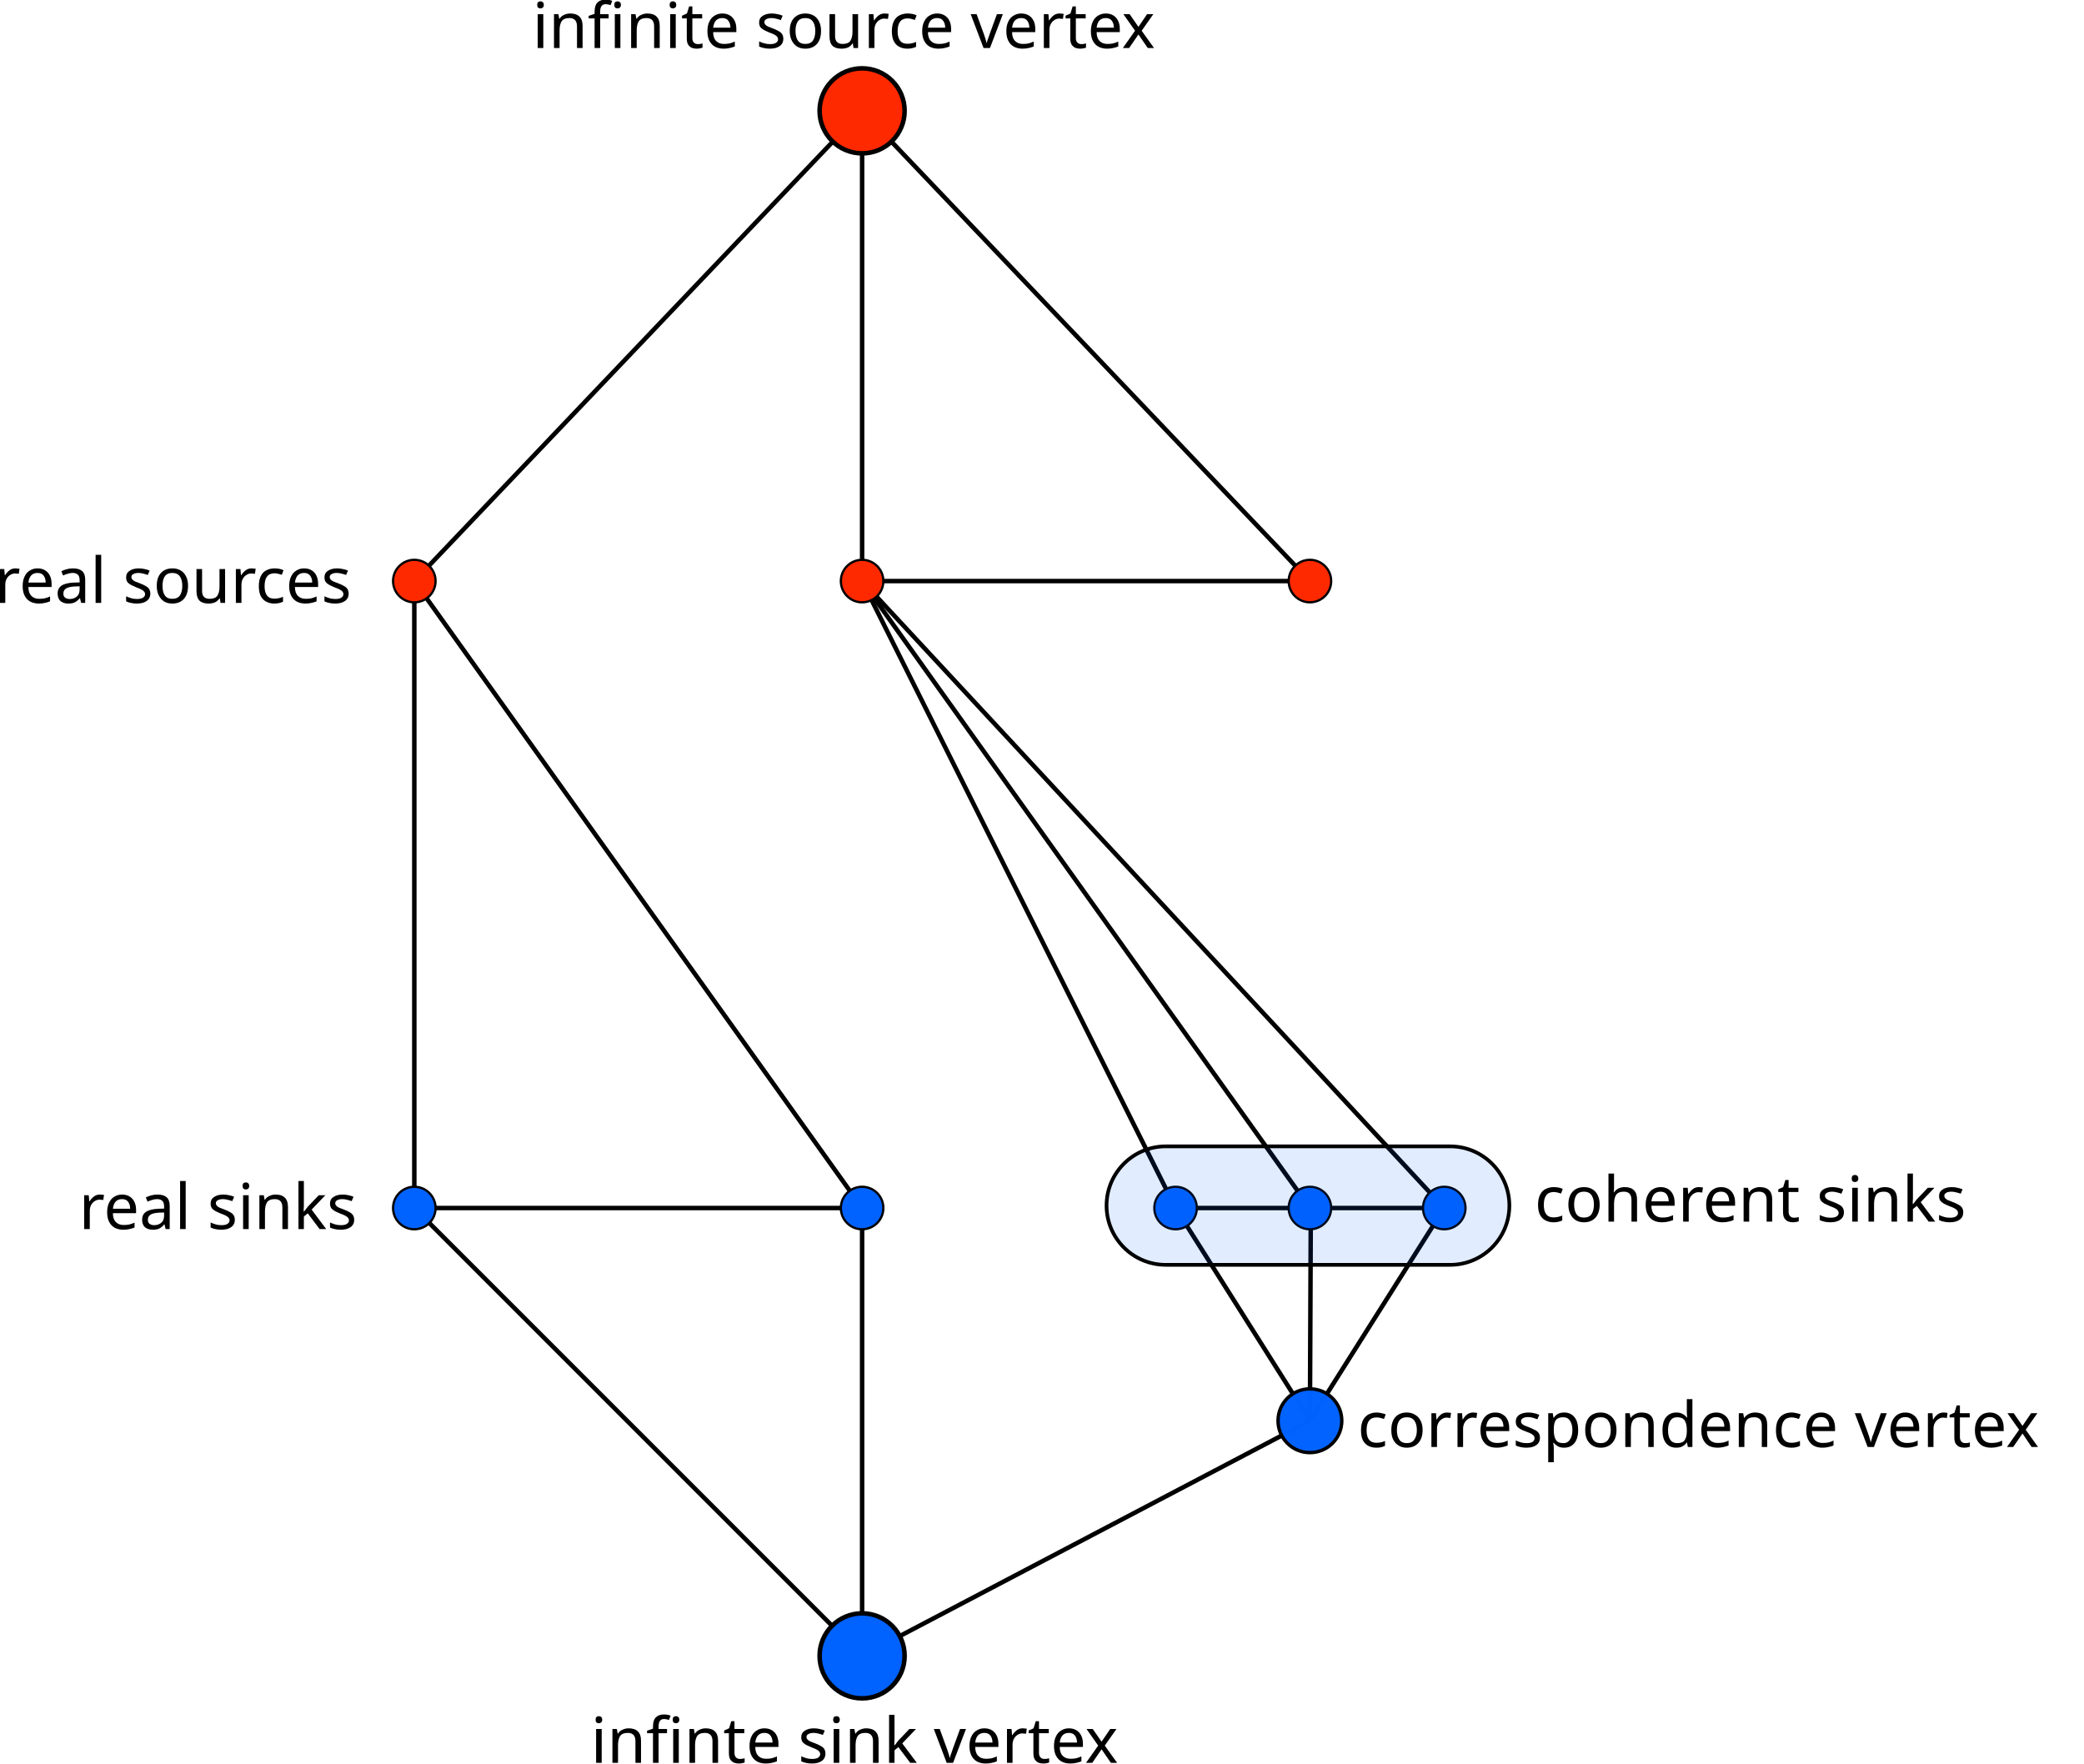
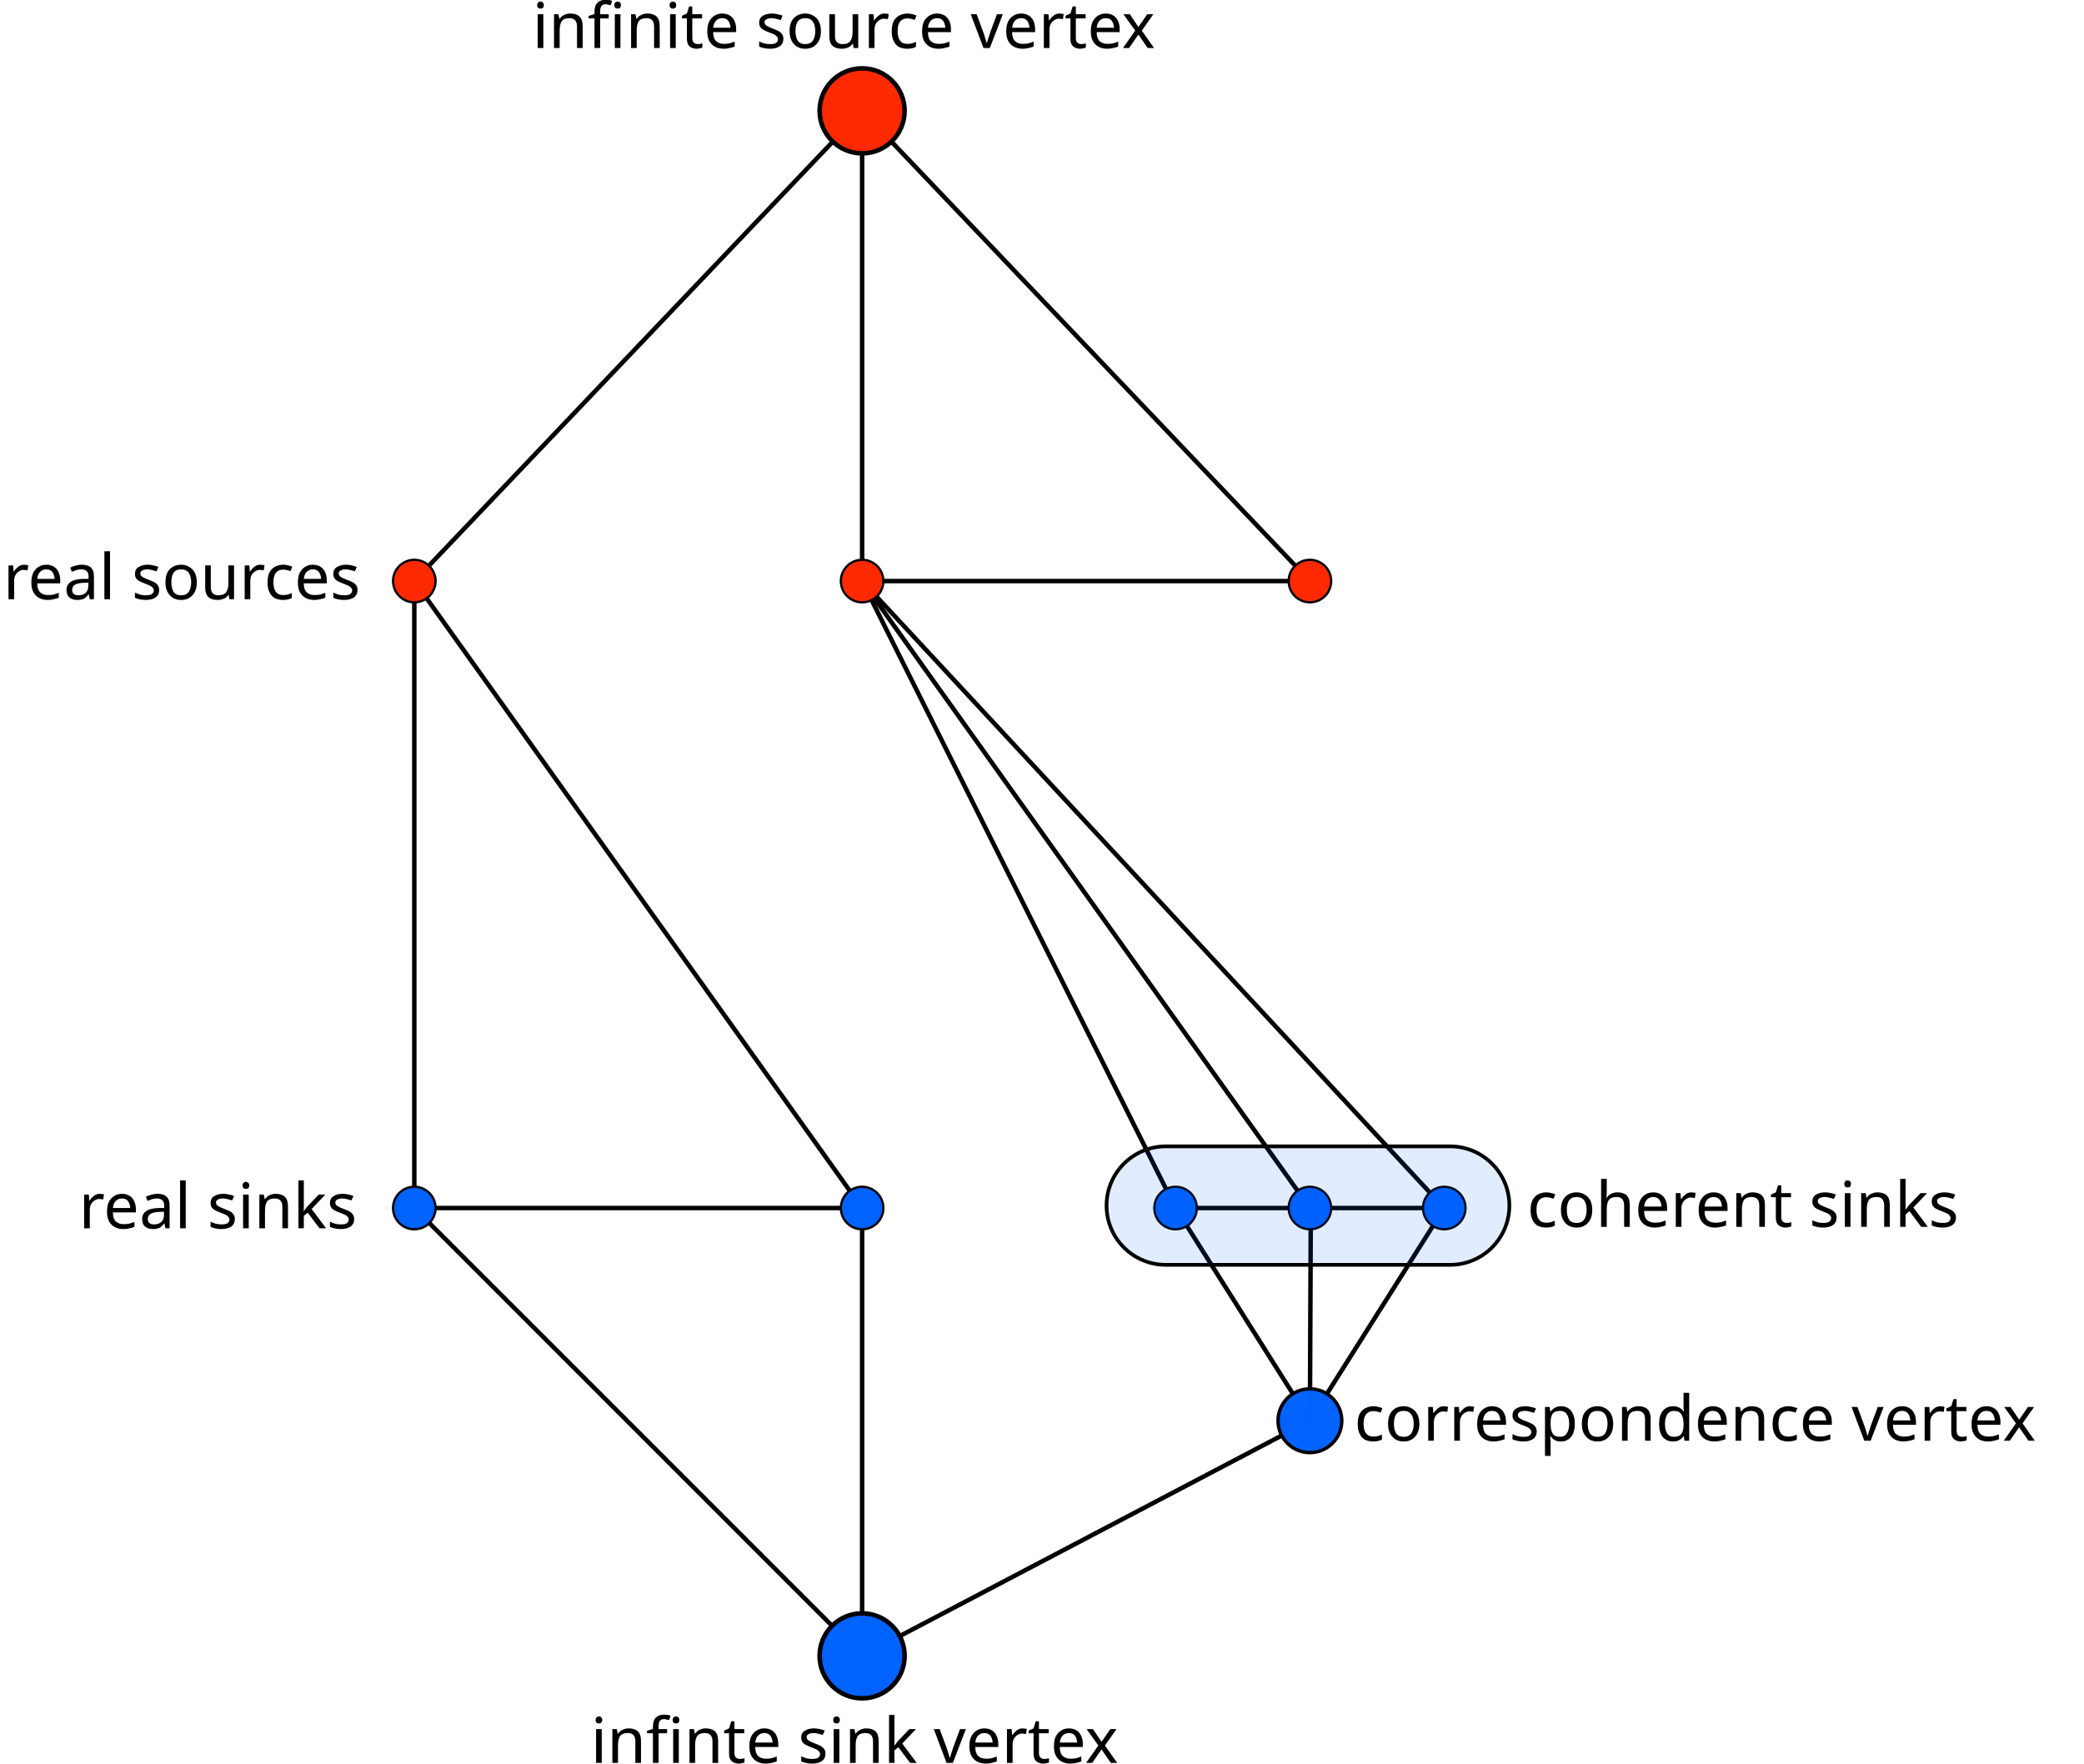
- <svg xmlns="http://www.w3.org/2000/svg" id="svg8" version="1.1" viewBox="0 0 192.509 162.916" height="162.916mm" width="192.509mm">
+ <svg xmlns="http://www.w3.org/2000/svg" id="svg8" version="1.1" viewBox="0 0 133.107 112.645" height="112.645mm" width="133.107mm">
  <defs id="defs2" />
  <g transform="translate(-12.51854,-58.30375)" id="layer1">
    <g transform="translate(3.779759,46.72188)" id="layer1-3">
-       <path style="fill:none;stroke:#000000;stroke-width:0.414;stroke-linecap:butt;stroke-linejoin:miter;stroke-miterlimit:4;stroke-dasharray:none;stroke-opacity:1" d="m 117.332,123.166 h 12.41" id="path967-3-2-1-8-7-5" />
-       <path style="fill:none;stroke:#000000;stroke-width:0.414;stroke-linecap:butt;stroke-linejoin:miter;stroke-miterlimit:4;stroke-dasharray:none;stroke-opacity:1" d="m 129.742,123.166 h 12.41" id="path967-3-2-1-8-7-5-6" />
-       <path style="fill:none;stroke:#000000;stroke-width:0.414;stroke-linecap:butt;stroke-linejoin:miter;stroke-miterlimit:4;stroke-dasharray:none;stroke-opacity:1" d="M 88.376,65.255 H 129.742" id="path967-3-6-3-7" />
-       <path style="fill:none;stroke:#000000;stroke-width:0.414;stroke-linecap:butt;stroke-linejoin:miter;stroke-miterlimit:4;stroke-dasharray:none;stroke-opacity:1" d="M 88.376,21.821 129.742,65.255" id="path967-3-6-3" />
-       <path style="fill:none;stroke:#000000;stroke-width:0.414;stroke-linecap:butt;stroke-linejoin:miter;stroke-miterlimit:4;stroke-dasharray:none;stroke-opacity:1" d="M 88.376,65.255 129.742,123.166" id="path967-3-2-1-8-9" />
-       <path style="fill:none;stroke:#000000;stroke-width:0.414;stroke-linecap:butt;stroke-linejoin:miter;stroke-miterlimit:4;stroke-dasharray:none;stroke-opacity:1" d="M 88.376,65.255 117.332,123.166" id="path967-3-2-1-8-9-2" />
-       <path style="fill:none;stroke:#000000;stroke-width:0.414;stroke-linecap:butt;stroke-linejoin:miter;stroke-miterlimit:4;stroke-dasharray:none;stroke-opacity:1" d="M 88.376,65.255 142.151,123.166" id="path967-3-2-1-8-9-0" />
-       <path style="fill:none;stroke:#000000;stroke-width:0.414;stroke-linecap:butt;stroke-linejoin:miter;stroke-miterlimit:4;stroke-dasharray:none;stroke-opacity:1" d="M 47.011,123.166 H 88.376" id="path967-3-2-1-8-7" />
-       <path style="fill:none;stroke:#000000;stroke-width:0.414;stroke-linecap:butt;stroke-linejoin:miter;stroke-miterlimit:4;stroke-dasharray:none;stroke-opacity:1" d="M 47.011,65.255 88.376,123.166" id="path967-3-2-1-8" />
-       <path style="fill:none;stroke:#000000;stroke-width:0.414;stroke-linecap:butt;stroke-linejoin:miter;stroke-miterlimit:4;stroke-dasharray:none;stroke-opacity:1" d="M 47.011,65.255 V 123.166" id="path967-3-2-1" />
-       <path style="fill:none;stroke:#000000;stroke-width:0.414;stroke-linecap:butt;stroke-linejoin:miter;stroke-miterlimit:4;stroke-dasharray:none;stroke-opacity:1" d="M 88.376,21.821 47.011,65.255" id="path967-3-2" />
-       <path style="fill:none;stroke:#000000;stroke-width:0.414;stroke-linecap:butt;stroke-linejoin:miter;stroke-miterlimit:4;stroke-dasharray:none;stroke-opacity:1" d="M 88.376,21.821 V 65.255" id="path967-3-6" />
-       <path style="fill:none;stroke:#000000;stroke-width:0.414;stroke-linecap:butt;stroke-linejoin:miter;stroke-miterlimit:4;stroke-dasharray:none;stroke-opacity:1" d="m 47.011,123.166 41.365,41.365" id="path967-06" />
-       <path style="fill:none;stroke:#000000;stroke-width:0.414;stroke-linecap:butt;stroke-linejoin:miter;stroke-miterlimit:4;stroke-dasharray:none;stroke-opacity:1" d="M 129.742,142.815 88.376,164.532" id="path967-6" />
-       <path style="fill:none;stroke:#000000;stroke-width:0.414;stroke-linecap:butt;stroke-linejoin:miter;stroke-miterlimit:4;stroke-dasharray:none;stroke-opacity:1" d="m 88.376,123.166 v 41.365" id="path967-3" />
-       <path style="fill:none;stroke:#000000;stroke-width:0.414;stroke-linecap:butt;stroke-linejoin:miter;stroke-miterlimit:4;stroke-dasharray:none;stroke-opacity:1" d="m 117.332,123.166 12.41,19.649" id="path967" />
-       <path style="fill:none;stroke:#000000;stroke-width:0.414;stroke-linecap:butt;stroke-linejoin:miter;stroke-miterlimit:4;stroke-dasharray:none;stroke-opacity:1" d="m 129.825,123.166 -0.083,19.649" id="path967-0" />
-       <path style="fill:none;stroke:#000000;stroke-width:0.414;stroke-linecap:butt;stroke-linejoin:miter;stroke-miterlimit:4;stroke-dasharray:none;stroke-opacity:1" d="m 142.151,123.166 -12.41,19.649" id="path967-9" />
-       <circle style="fill:#ff2900;fill-opacity:1;stroke:#000000;stroke-width:0.42;stroke-miterlimit:4;stroke-dasharray:none;stroke-opacity:1" id="path817" cx="88.376" cy="21.821" r="3.927" />
-       <circle style="fill:#ff2900;fill-opacity:1;stroke:#000000;stroke-width:0.21;stroke-miterlimit:4;stroke-dasharray:none;stroke-opacity:1" id="path817-3" cx="47.011" cy="65.255" r="1.963" />
-       <circle style="fill:#ff2900;fill-opacity:1;stroke:#000000;stroke-width:0.21;stroke-miterlimit:4;stroke-dasharray:none;stroke-opacity:1" id="path817-3-6" cx="88.376" cy="65.255" r="1.963" />
-       <circle style="fill:#0062ff;fill-opacity:1;stroke:#000000;stroke-width:0.42;stroke-miterlimit:4;stroke-dasharray:none;stroke-opacity:1" id="path817-7" cx="88.376" cy="164.532" r="3.927" />
-       <circle style="fill:#0062ff;fill-opacity:0.99;stroke:#000000;stroke-width:0.315;stroke-miterlimit:4;stroke-dasharray:none;stroke-opacity:1" id="path817-7-5-5-2" cx="129.742" cy="142.815" r="2.945" />
-       <circle style="fill:#0062ff;fill-opacity:1;stroke:#000000;stroke-width:0.21;stroke-miterlimit:4;stroke-dasharray:none;stroke-opacity:1" id="path817-7-5-6" cx="129.742" cy="123.166" r="1.963" />
-       <circle style="fill:#0062ff;fill-opacity:1;stroke:#000000;stroke-width:0.21;stroke-miterlimit:4;stroke-dasharray:none;stroke-opacity:1" id="path817-7-5-6-9" cx="117.332" cy="123.166" r="1.963" />
-       <circle style="fill:#0062ff;fill-opacity:1;stroke:#000000;stroke-width:0.21;stroke-miterlimit:4;stroke-dasharray:none;stroke-opacity:1" id="path817-7-5-6-1" cx="142.151" cy="123.166" r="1.963" />
-       <circle style="fill:#0062ff;fill-opacity:1;stroke:#000000;stroke-width:0.21;stroke-miterlimit:4;stroke-dasharray:none;stroke-opacity:1" id="path817-7-5-6-2" cx="88.376" cy="123.166" r="1.963" />
-       <circle style="fill:#0062ff;fill-opacity:1;stroke:#000000;stroke-width:0.21;stroke-miterlimit:4;stroke-dasharray:none;stroke-opacity:1" id="path817-7-5-6-2-7" cx="47.011" cy="123.166" r="1.963" />
-       <circle style="fill:#ff2900;fill-opacity:1;stroke:#000000;stroke-width:0.21;stroke-miterlimit:4;stroke-dasharray:none;stroke-opacity:1" id="path817-3-6-2" cx="129.742" cy="65.255" r="1.963" />
-       <g id="g1581" transform="matrix(0.8273078,0,0,0.8273063,1.509119,2.00032)" style="fill:#0062ff;fill-opacity:0.118">
+       <path style="fill:none;stroke:#000000;stroke-width:0.286;stroke-linecap:butt;stroke-linejoin:miter;stroke-miterlimit:4;stroke-dasharray:none;stroke-opacity:1" d="m 83.824,88.735 h 8.58" id="path967-3-2-1-8-7-5" />
+       <path style="fill:none;stroke:#000000;stroke-width:0.286;stroke-linecap:butt;stroke-linejoin:miter;stroke-miterlimit:4;stroke-dasharray:none;stroke-opacity:1" d="m 92.404,88.735 h 8.58" id="path967-3-2-1-8-7-5-6" />
+       <path style="fill:none;stroke:#000000;stroke-width:0.286;stroke-linecap:butt;stroke-linejoin:miter;stroke-miterlimit:4;stroke-dasharray:none;stroke-opacity:1" d="m 63.803,48.693 h 28.601" id="path967-3-6-3-7" />
+       <path style="fill:none;stroke:#000000;stroke-width:0.286;stroke-linecap:butt;stroke-linejoin:miter;stroke-miterlimit:4;stroke-dasharray:none;stroke-opacity:1" d="M 63.803,18.662 92.404,48.693" id="path967-3-6-3" />
+       <path style="fill:none;stroke:#000000;stroke-width:0.286;stroke-linecap:butt;stroke-linejoin:miter;stroke-miterlimit:4;stroke-dasharray:none;stroke-opacity:1" d="m 63.803,48.693 28.601,40.042" id="path967-3-2-1-8-9" />
+       <path style="fill:none;stroke:#000000;stroke-width:0.286;stroke-linecap:butt;stroke-linejoin:miter;stroke-miterlimit:4;stroke-dasharray:none;stroke-opacity:1" d="M 63.803,48.693 83.824,88.735" id="path967-3-2-1-8-9-2" />
+       <path style="fill:none;stroke:#000000;stroke-width:0.286;stroke-linecap:butt;stroke-linejoin:miter;stroke-miterlimit:4;stroke-dasharray:none;stroke-opacity:1" d="M 63.803,48.693 100.985,88.735" id="path967-3-2-1-8-9-0" />
+       <path style="fill:none;stroke:#000000;stroke-width:0.286;stroke-linecap:butt;stroke-linejoin:miter;stroke-miterlimit:4;stroke-dasharray:none;stroke-opacity:1" d="M 35.201,88.735 H 63.803" id="path967-3-2-1-8-7" />
+       <path style="fill:none;stroke:#000000;stroke-width:0.286;stroke-linecap:butt;stroke-linejoin:miter;stroke-miterlimit:4;stroke-dasharray:none;stroke-opacity:1" d="M 35.201,48.693 63.803,88.735" id="path967-3-2-1-8" />
+       <path style="fill:none;stroke:#000000;stroke-width:0.286;stroke-linecap:butt;stroke-linejoin:miter;stroke-miterlimit:4;stroke-dasharray:none;stroke-opacity:1" d="M 35.201,48.693 V 88.735" id="path967-3-2-1" />
+       <path style="fill:none;stroke:#000000;stroke-width:0.286;stroke-linecap:butt;stroke-linejoin:miter;stroke-miterlimit:4;stroke-dasharray:none;stroke-opacity:1" d="M 63.803,18.662 35.201,48.693" id="path967-3-2" />
+       <path style="fill:none;stroke:#000000;stroke-width:0.286;stroke-linecap:butt;stroke-linejoin:miter;stroke-miterlimit:4;stroke-dasharray:none;stroke-opacity:1" d="M 63.803,18.662 V 48.693" id="path967-3-6" />
+       <path style="fill:none;stroke:#000000;stroke-width:0.286;stroke-linecap:butt;stroke-linejoin:miter;stroke-miterlimit:4;stroke-dasharray:none;stroke-opacity:1" d="M 35.201,88.735 63.803,117.336" id="path967-06" />
+       <path style="fill:none;stroke:#000000;stroke-width:0.286;stroke-linecap:butt;stroke-linejoin:miter;stroke-miterlimit:4;stroke-dasharray:none;stroke-opacity:1" d="m 92.404,102.32 -28.601,15.016" id="path967-6" />
+       <path style="fill:none;stroke:#000000;stroke-width:0.286;stroke-linecap:butt;stroke-linejoin:miter;stroke-miterlimit:4;stroke-dasharray:none;stroke-opacity:1" d="M 63.803,88.735 V 117.336" id="path967-3" />
+       <path style="fill:none;stroke:#000000;stroke-width:0.286;stroke-linecap:butt;stroke-linejoin:miter;stroke-miterlimit:4;stroke-dasharray:none;stroke-opacity:1" d="m 83.824,88.735 8.58,13.586" id="path967" />
+       <path style="fill:none;stroke:#000000;stroke-width:0.286;stroke-linecap:butt;stroke-linejoin:miter;stroke-miterlimit:4;stroke-dasharray:none;stroke-opacity:1" d="m 92.461,88.735 -0.057,13.586" id="path967-0" />
+       <path style="fill:none;stroke:#000000;stroke-width:0.286;stroke-linecap:butt;stroke-linejoin:miter;stroke-miterlimit:4;stroke-dasharray:none;stroke-opacity:1" d="M 100.985,88.735 92.404,102.32" id="path967-9" />
+       <circle style="fill:#ff2900;fill-opacity:1;stroke:#000000;stroke-width:0.29;stroke-miterlimit:4;stroke-dasharray:none;stroke-opacity:1" id="path817" cx="63.803" cy="18.662" r="2.715" />
+       <circle style="fill:#ff2900;fill-opacity:1;stroke:#000000;stroke-width:0.145;stroke-miterlimit:4;stroke-dasharray:none;stroke-opacity:1" id="path817-3" cx="35.201" cy="48.693" r="1.358" />
+       <circle style="fill:#ff2900;fill-opacity:1;stroke:#000000;stroke-width:0.145;stroke-miterlimit:4;stroke-dasharray:none;stroke-opacity:1" id="path817-3-6" cx="63.803" cy="48.693" r="1.358" />
+       <circle style="fill:#0062ff;fill-opacity:1;stroke:#000000;stroke-width:0.29;stroke-miterlimit:4;stroke-dasharray:none;stroke-opacity:1" id="path817-7" cx="63.803" cy="117.336" r="2.715" />
+       <circle style="fill:#0062ff;fill-opacity:0.99;stroke:#000000;stroke-width:0.218;stroke-miterlimit:4;stroke-dasharray:none;stroke-opacity:1" id="path817-7-5-5-2" cx="92.404" cy="102.32" r="2.036" />
+       <circle style="fill:#0062ff;fill-opacity:1;stroke:#000000;stroke-width:0.145;stroke-miterlimit:4;stroke-dasharray:none;stroke-opacity:1" id="path817-7-5-6" cx="92.404" cy="88.735" r="1.358" />
+       <circle style="fill:#0062ff;fill-opacity:1;stroke:#000000;stroke-width:0.145;stroke-miterlimit:4;stroke-dasharray:none;stroke-opacity:1" id="path817-7-5-6-9" cx="83.824" cy="88.735" r="1.358" />
+       <circle style="fill:#0062ff;fill-opacity:1;stroke:#000000;stroke-width:0.145;stroke-miterlimit:4;stroke-dasharray:none;stroke-opacity:1" id="path817-7-5-6-1" cx="100.985" cy="88.735" r="1.358" />
+       <circle style="fill:#0062ff;fill-opacity:1;stroke:#000000;stroke-width:0.145;stroke-miterlimit:4;stroke-dasharray:none;stroke-opacity:1" id="path817-7-5-6-2" cx="63.803" cy="88.735" r="1.358" />
+       <circle style="fill:#0062ff;fill-opacity:1;stroke:#000000;stroke-width:0.145;stroke-miterlimit:4;stroke-dasharray:none;stroke-opacity:1" id="path817-7-5-6-2-7" cx="35.201" cy="88.735" r="1.358" />
+       <circle style="fill:#ff2900;fill-opacity:1;stroke:#000000;stroke-width:0.145;stroke-miterlimit:4;stroke-dasharray:none;stroke-opacity:1" id="path817-3-6-2" cx="92.404" cy="48.693" r="1.358" />
+       <g id="g1581" transform="matrix(0.5720268,0,0,0.5720257,3.739966,4.956881)" style="fill:#0062ff;fill-opacity:0.118">
        <rect ry="6.615" y="139.573" x="132.292" height="13.229" width="44.979" id="rect1578" style="fill:#0062ff;fill-opacity:0.118;stroke:#000000;stroke-width:0.411;stroke-miterlimit:4;stroke-dasharray:none;stroke-opacity:1" />
      </g>
-       <text xml:space="preserve" style="font-style:normal;font-weight:normal;font-size:5.837px;line-height:1.25;font-family:sans-serif;letter-spacing:0px;word-spacing:0px;fill:#000000;fill-opacity:1;stroke:none;stroke-width:0.219" x="57.91" y="16.017" id="text1585">
-         <tspan id="tspan1583" x="57.91" y="16.017" style="stroke-width:0.219">infinite source vertex</tspan>
+       <text xml:space="preserve" style="font-style:normal;font-weight:normal;font-size:4.036px;line-height:1.25;font-family:sans-serif;letter-spacing:0px;word-spacing:0px;fill:#000000;fill-opacity:1;stroke:none;stroke-width:0.151" x="42.738" y="14.648" id="text1585">
+         <tspan id="tspan1583" x="42.738" y="14.648" style="stroke-width:0.151">infinite source vertex</tspan>
      </text>
-       <text xml:space="preserve" style="font-style:normal;font-weight:normal;font-size:5.837px;line-height:1.25;font-family:sans-serif;letter-spacing:0px;word-spacing:0px;fill:#000000;fill-opacity:1;stroke:none;stroke-width:0.219" x="63.305" y="174.416" id="text1589">
-         <tspan id="tspan1587" x="63.305" y="174.416" style="stroke-width:0.219">infinte sink vertex</tspan>
+       <text xml:space="preserve" style="font-style:normal;font-weight:normal;font-size:4.036px;line-height:1.25;font-family:sans-serif;letter-spacing:0px;word-spacing:0px;fill:#000000;fill-opacity:1;stroke:none;stroke-width:0.151" x="46.467" y="124.17" id="text1589">
+         <tspan id="tspan1587" x="46.467" y="124.17" style="stroke-width:0.151">infinte sink vertex</tspan>
      </text>
-       <text xml:space="preserve" style="font-style:normal;font-weight:normal;font-size:5.837px;line-height:1.25;font-family:sans-serif;letter-spacing:0px;word-spacing:0px;fill:#000000;fill-opacity:1;stroke:none;stroke-width:0.219" x="8.209" y="67.269" id="text1593">
-         <tspan id="tspan1591" x="8.209" y="67.269" style="stroke-width:0.219">real sources</tspan>
+       <text xml:space="preserve" style="font-style:normal;font-weight:normal;font-size:4.036px;line-height:1.25;font-family:sans-serif;letter-spacing:0px;word-spacing:0px;fill:#000000;fill-opacity:1;stroke:none;stroke-width:0.151" x="8.939" y="49.849" id="text1593">
+         <tspan id="tspan1591" x="8.939" y="49.849" style="stroke-width:0.151">real sources</tspan>
      </text>
-       <text xml:space="preserve" style="font-style:normal;font-weight:normal;font-size:5.837px;line-height:1.25;font-family:sans-serif;letter-spacing:0px;word-spacing:0px;fill:#000000;fill-opacity:1;stroke:none;stroke-width:0.219" x="16.014" y="125.109" id="text1597">
-         <tspan id="tspan1595" x="16.014" y="125.109" style="stroke-width:0.219">real sinks</tspan>
+       <text xml:space="preserve" style="font-style:normal;font-weight:normal;font-size:4.036px;line-height:1.25;font-family:sans-serif;letter-spacing:0px;word-spacing:0px;fill:#000000;fill-opacity:1;stroke:none;stroke-width:0.151" x="13.769" y="90.031" id="text1597">
+         <tspan id="tspan1595" x="13.769" y="90.031" style="stroke-width:0.151">real sinks</tspan>
      </text>
-       <text xml:space="preserve" style="font-style:normal;font-weight:normal;font-size:5.837px;line-height:1.25;font-family:sans-serif;letter-spacing:0px;word-spacing:0px;fill:#000000;fill-opacity:1;stroke:none;stroke-width:0.219" x="150.488" y="124.424" id="text1601">
-         <tspan id="tspan1599" x="150.488" y="124.424" style="stroke-width:0.219">coherent sinks</tspan>
+       <text xml:space="preserve" style="font-style:normal;font-weight:normal;font-size:4.036px;line-height:1.25;font-family:sans-serif;letter-spacing:0px;word-spacing:0px;fill:#000000;fill-opacity:1;stroke:none;stroke-width:0.151" x="106.281" y="89.939" id="text1601">
+         <tspan id="tspan1599" x="106.281" y="89.939" style="stroke-width:0.151">coherent sinks</tspan>
      </text>
-       <text xml:space="preserve" style="font-style:normal;font-weight:normal;font-size:7.056px;line-height:1.25;font-family:sans-serif;letter-spacing:0px;word-spacing:0px;fill:#000000;fill-opacity:1;stroke:none;stroke-width:0.265" x="39.688" y="37.708" id="text1611">
-         <tspan id="tspan1609" x="39.688" y="43.951" style="stroke-width:0.265" />
+       <text xml:space="preserve" style="font-style:normal;font-weight:normal;font-size:4.878px;line-height:1.25;font-family:sans-serif;letter-spacing:0px;word-spacing:0px;fill:#000000;fill-opacity:1;stroke:none;stroke-width:0.183" x="30.138" y="29.647" id="text1611">
+         <tspan id="tspan1609" x="30.138" y="33.963" style="stroke-width:0.183" />
      </text>
-       <text id="text916" y="145.241" x="134.131" style="font-style:normal;font-weight:normal;font-size:10.583px;line-height:1.25;font-family:sans-serif;letter-spacing:0px;word-spacing:0px;fill:#000000;fill-opacity:1;stroke:none;stroke-width:0.265" xml:space="preserve">
-         <tspan style="font-size:5.835px;stroke-width:0.265" y="145.241" x="134.131" id="tspan914">correspondence vertex</tspan>
+       <text id="text916" y="103.597" x="95.239" style="font-style:normal;font-weight:normal;font-size:7.318px;line-height:1.25;font-family:sans-serif;letter-spacing:0px;word-spacing:0px;fill:#000000;fill-opacity:1;stroke:none;stroke-width:0.183" xml:space="preserve">
+         <tspan style="font-size:4.034px;stroke-width:0.183" y="103.597" x="95.239" id="tspan914">correspondence vertex</tspan>
      </text>
    </g>
  </g>
</svg>
